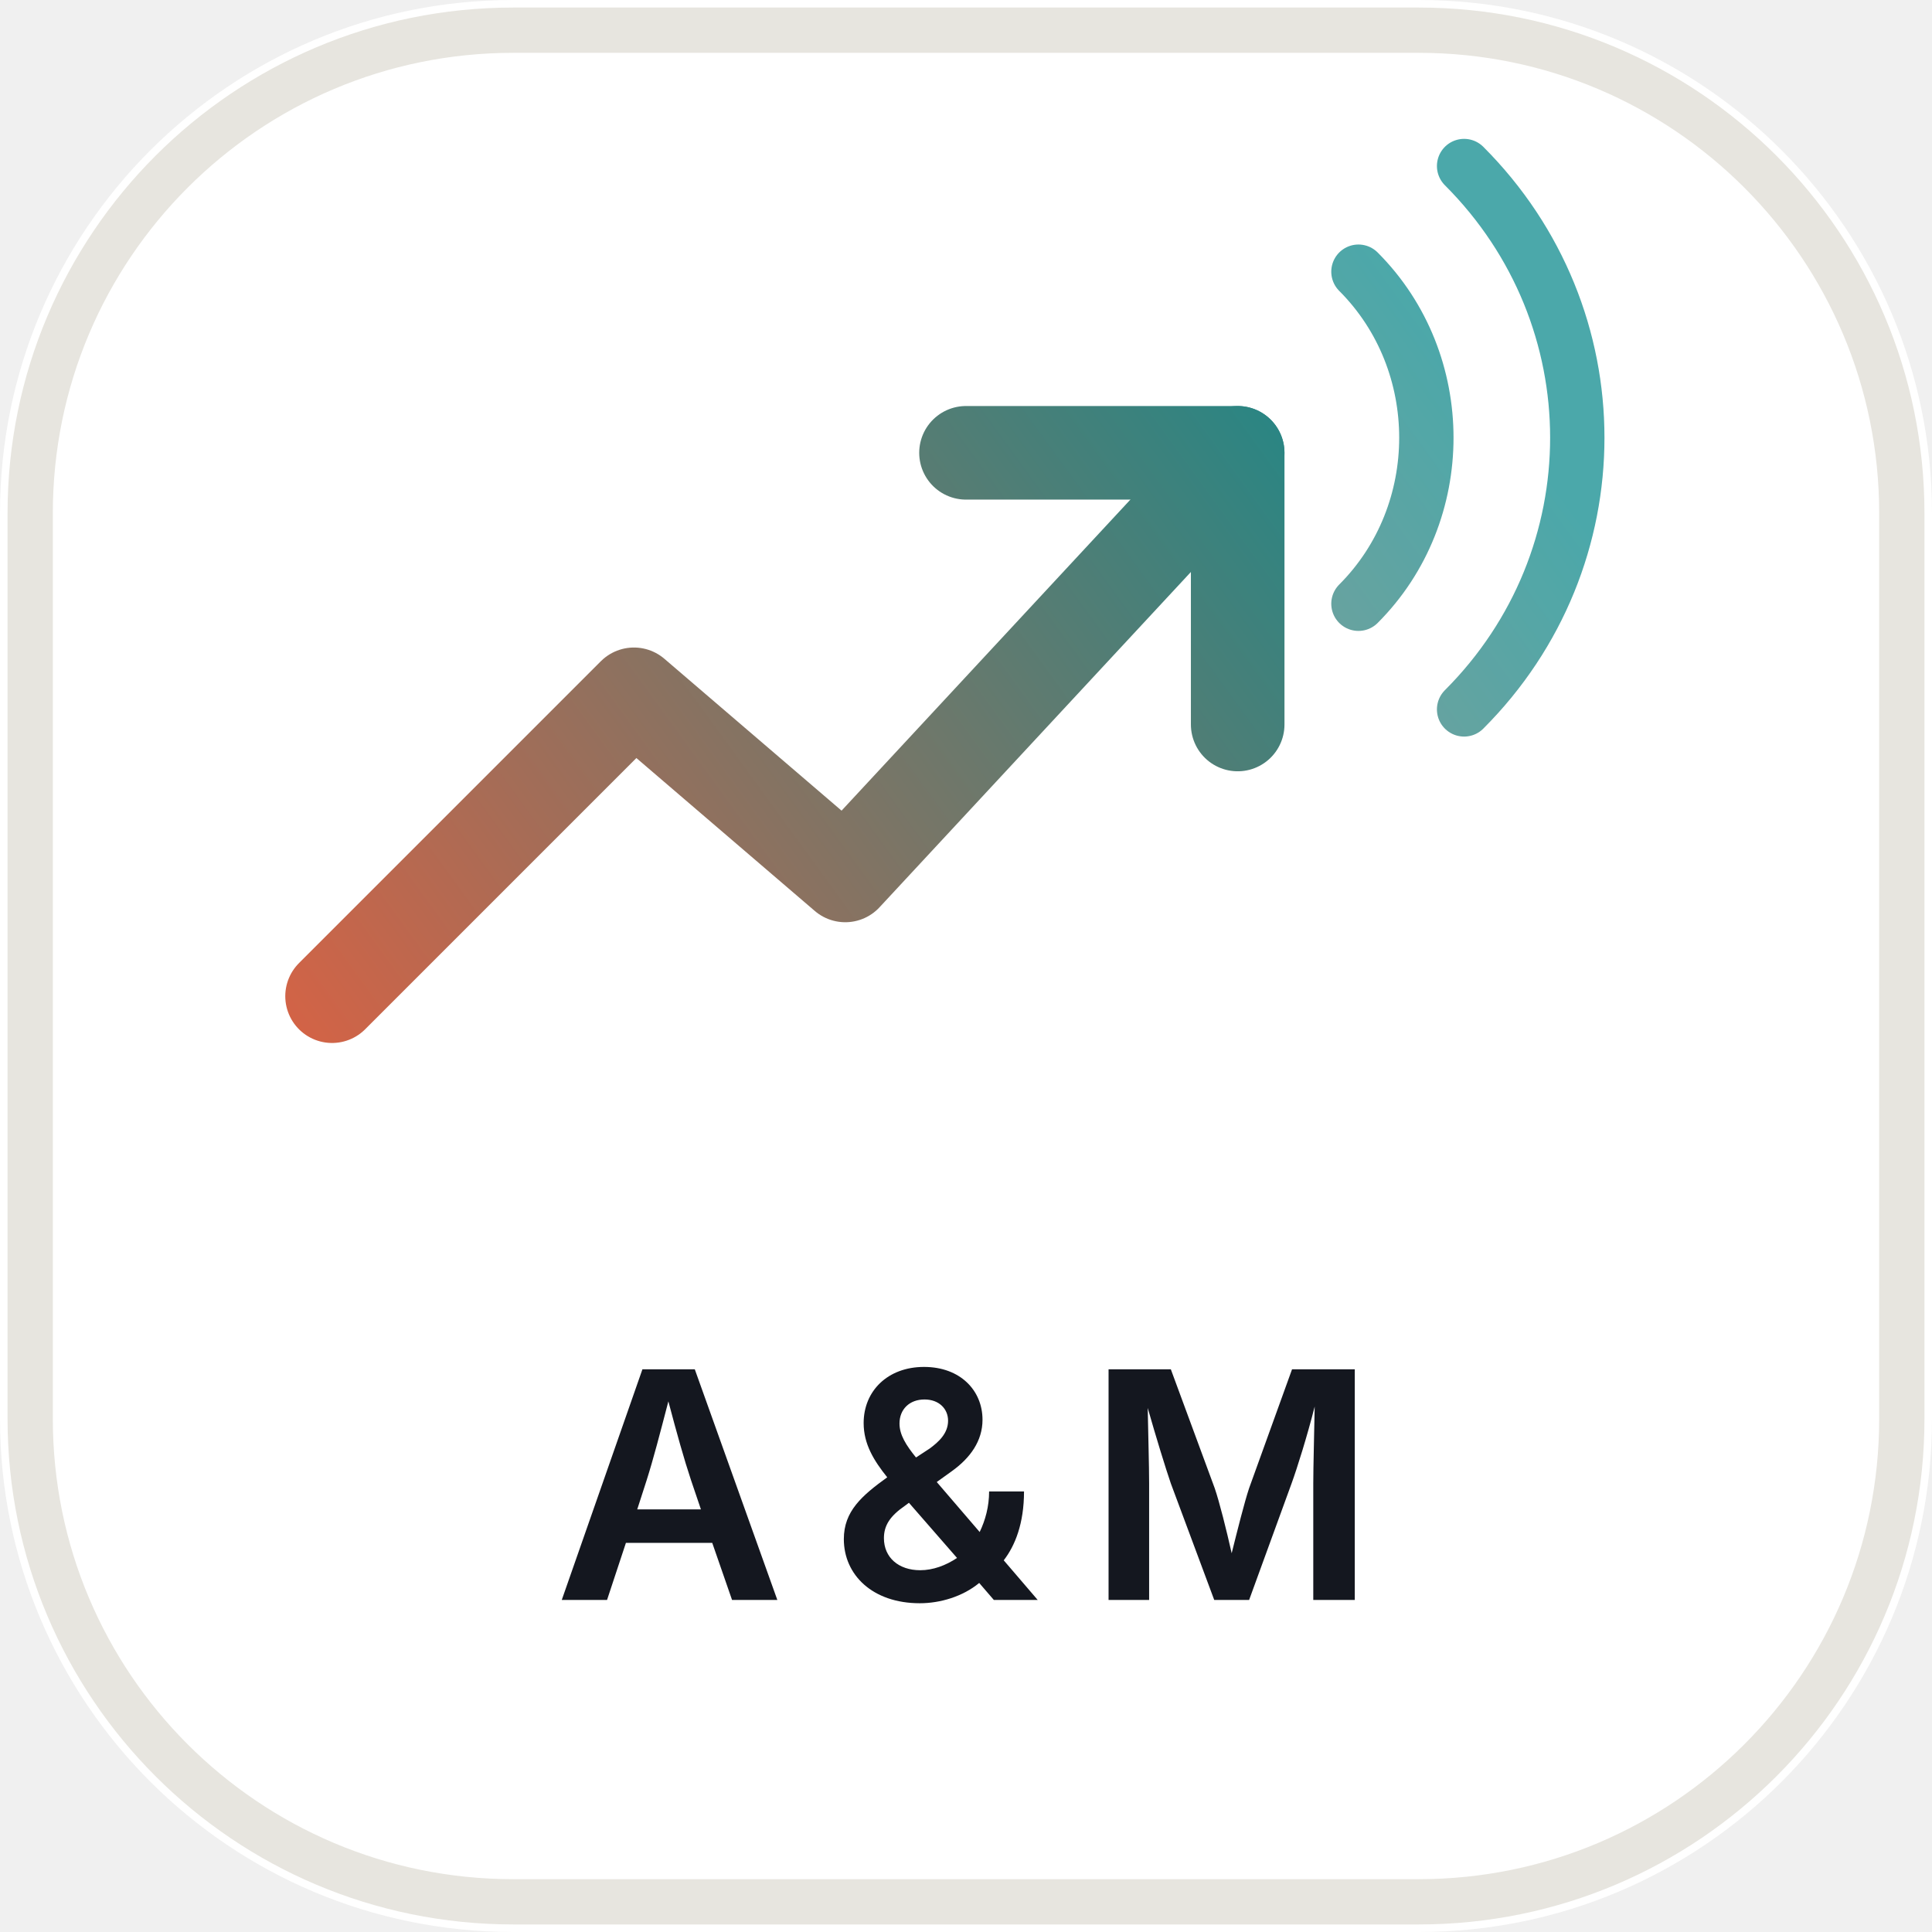
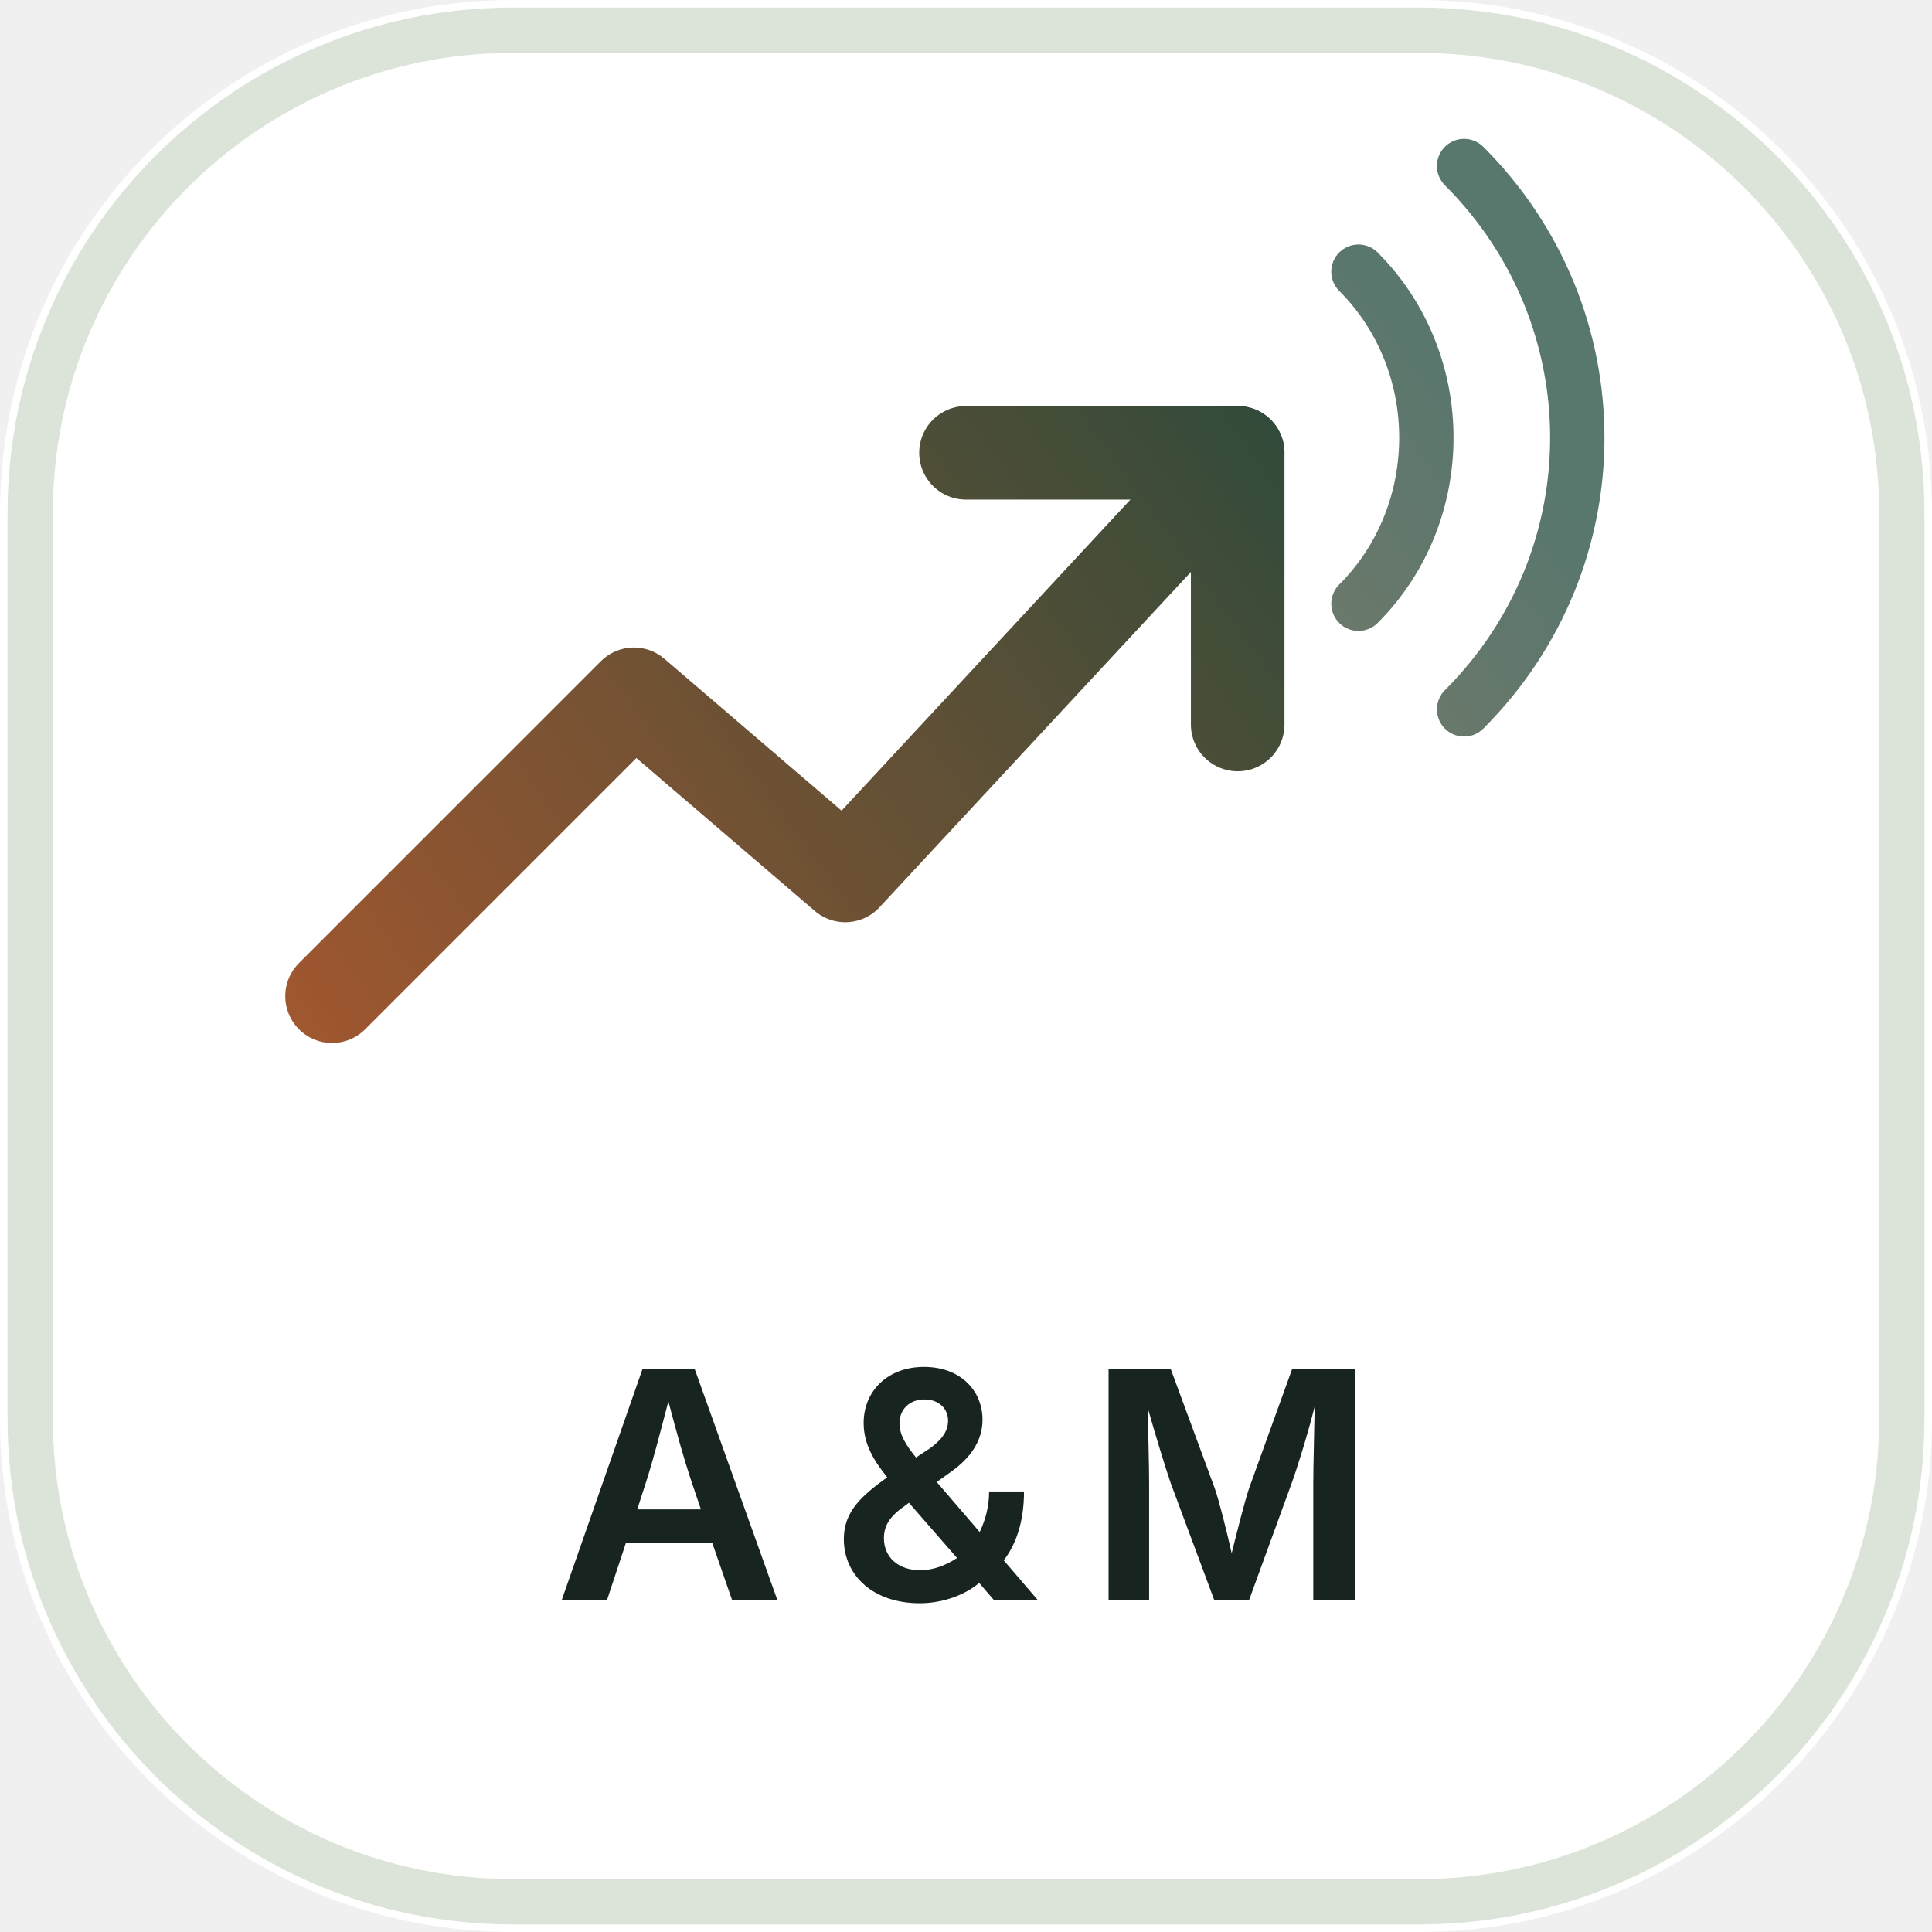
<svg xmlns="http://www.w3.org/2000/svg" width="64" height="64" viewBox="0 0 64 64">
  <defs>
    <linearGradient id="markGrad" x1="6" y1="46" x2="50" y2="14" gradientUnits="userSpaceOnUse">
-       <stop offset="0%" stop-color="#FF5A36" />
-       <stop offset="100%" stop-color="#0F8B8D" />
+       <stop offset="0%" stop-color="#BD5A2C" />
+       <stop offset="100%" stop-color="#20493C" />
    </linearGradient>
  </defs>
  <rect width="64" height="64" rx="17" fill="#FFFFFF" />
-   <rect x="1" y="1" width="62" height="62" rx="16" fill="none" stroke="#E7E5DF" stroke-width="1.5" />
+   <rect x="1" y="1" width="62" height="62" rx="16" fill="none" stroke="#DCE3D8" stroke-width="1.5" />
  <g fill="none" stroke="url(#markGrad)" stroke-width="3.1" stroke-linecap="round" stroke-linejoin="round">
    <path d="M11 33 L21 23 L28 29 L41 15" />
    <path d="M32 15 L41 15 L41 24" />
  </g>
  <g fill="none" stroke="url(#markGrad)" stroke-width="1.8" stroke-linecap="round" opacity="0.75">
    <path d="M45 20 C48 17 48 12 45 9" />
    <path d="M48.5 23.5 C53.5 18.5 53.5 10.5 48.5 5.5" />
  </g>
-   <text x="32" y="53" text-anchor="middle" font-family="'Inter','Helvetica Neue',Arial,sans-serif" font-weight="600" font-size="10.5" letter-spacing="1.5" fill="#14171F">A&amp;M</text>
+   <text x="32" y="53" text-anchor="middle" font-family="'Inter','Helvetica Neue',Arial,sans-serif" font-weight="600" font-size="10.5" letter-spacing="1.5" fill="#182420">A&amp;M</text>
</svg>
